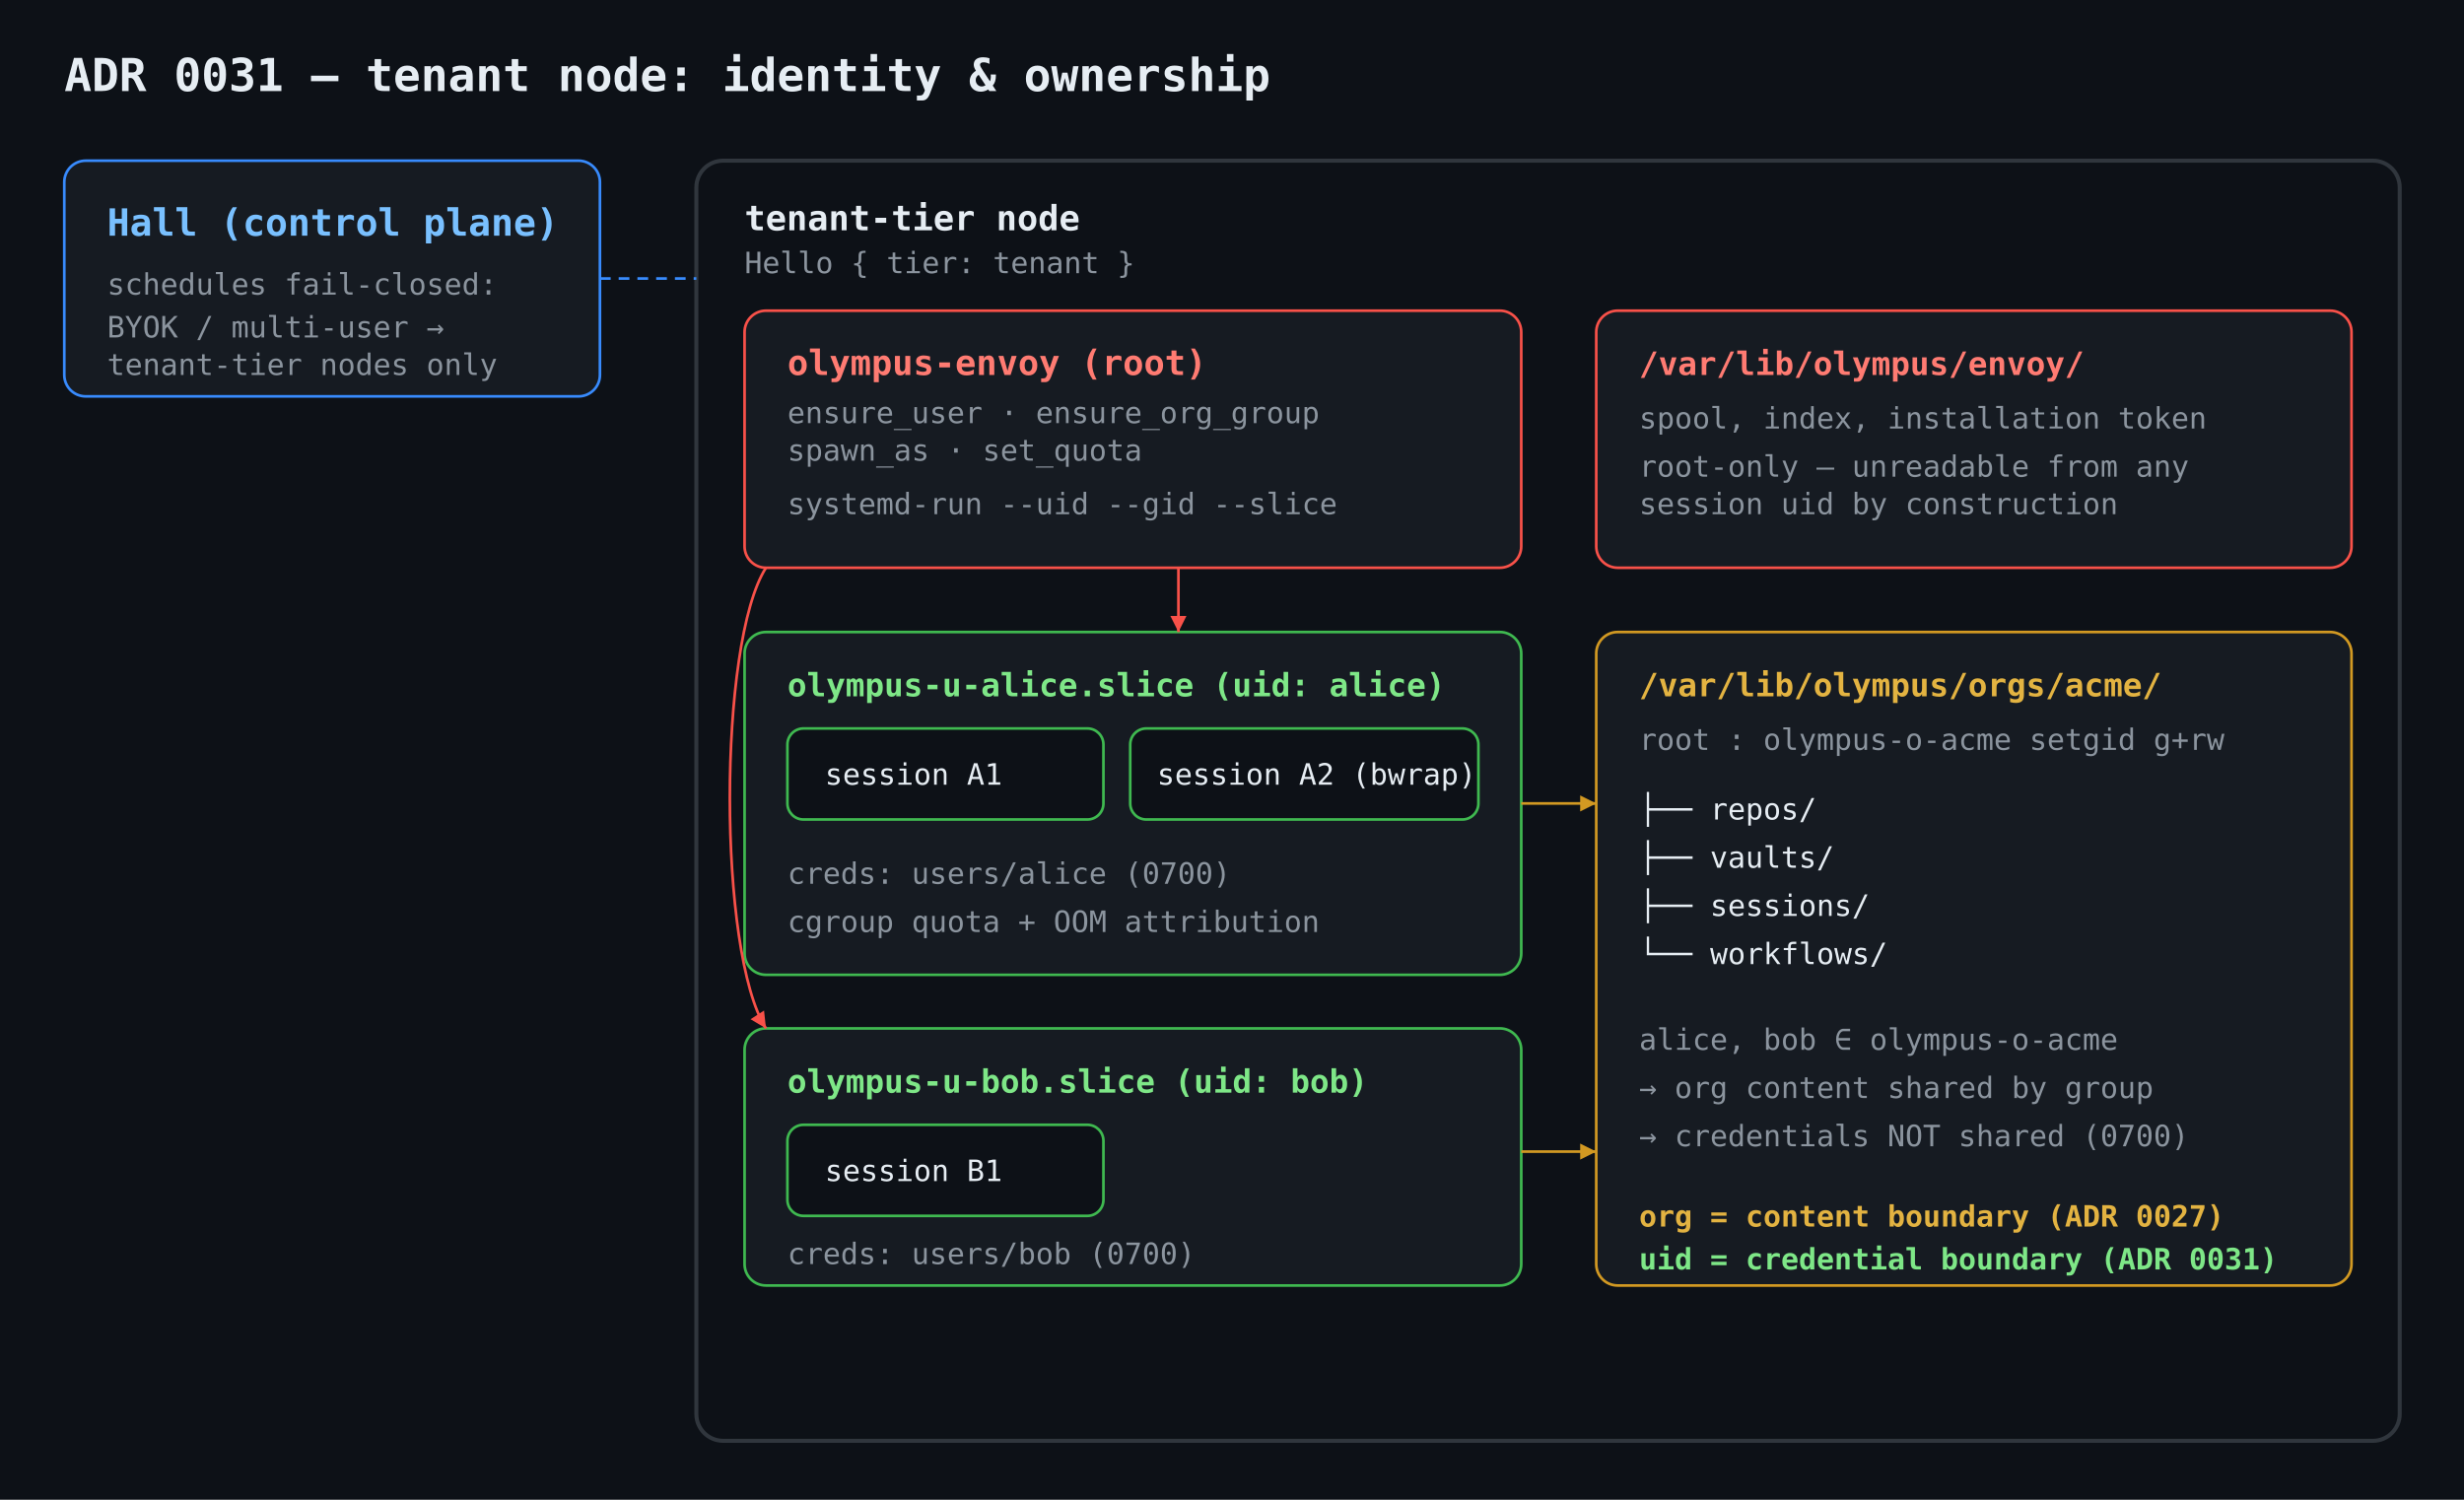
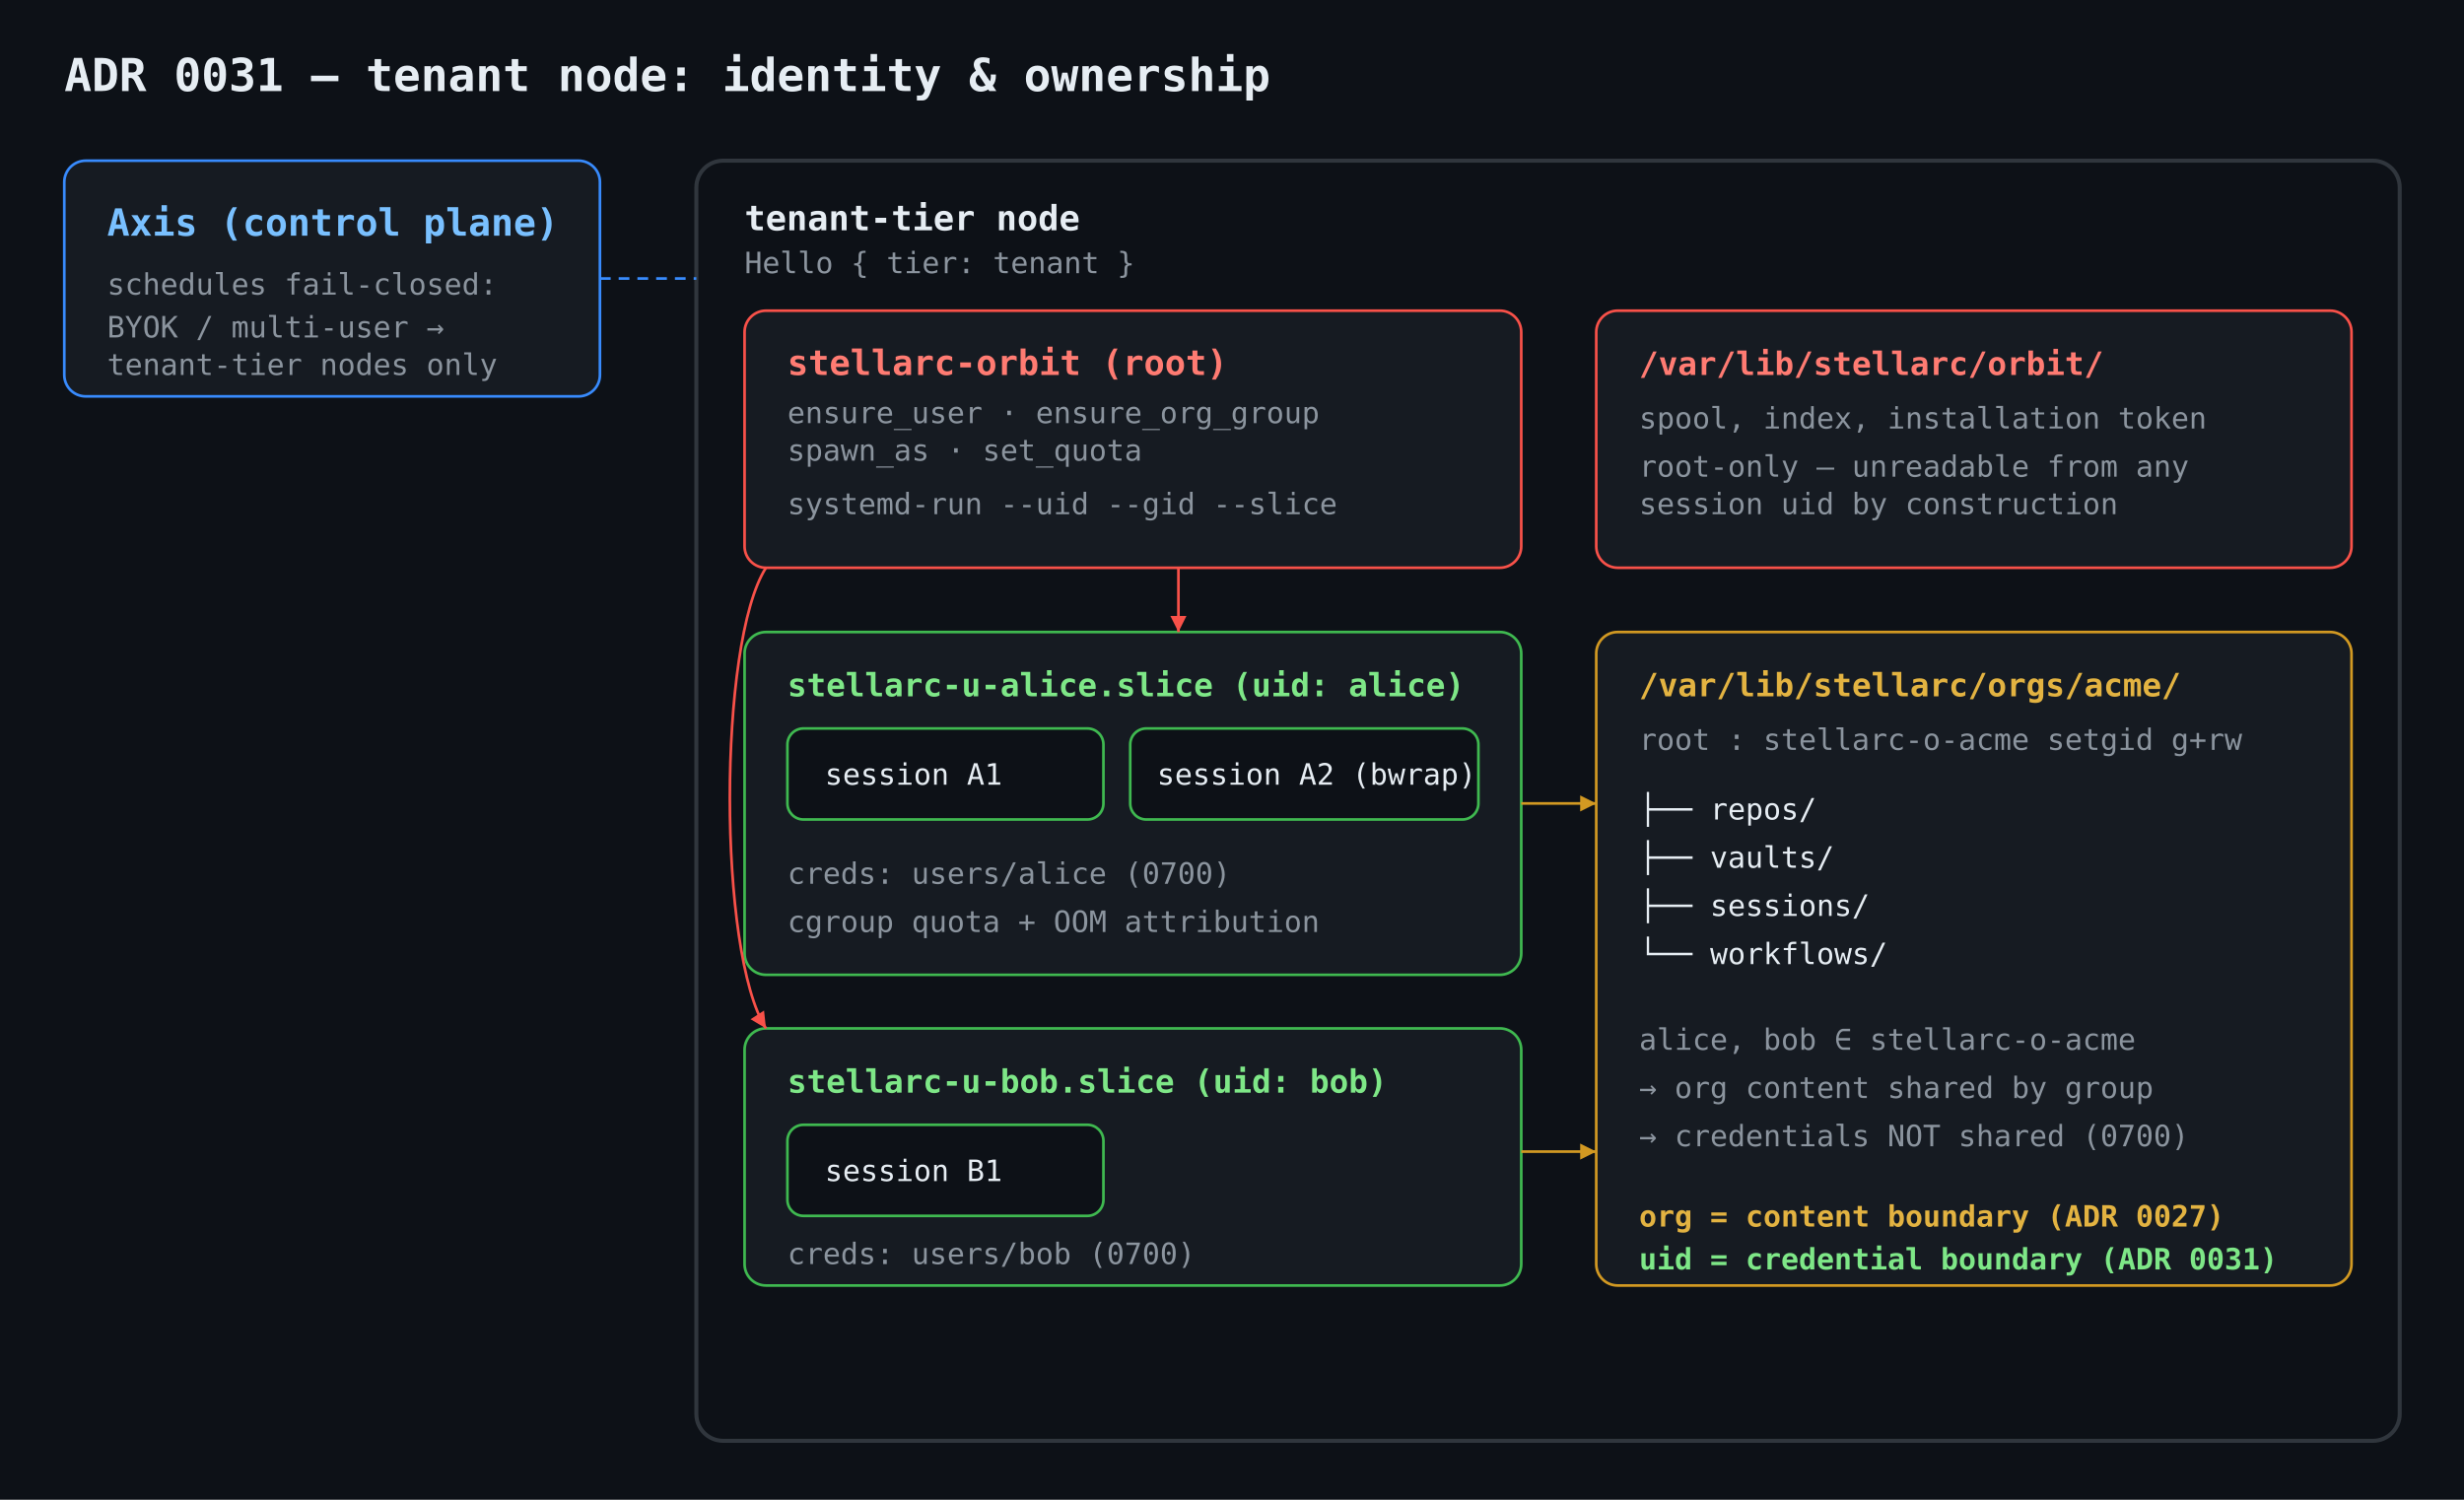
<svg xmlns="http://www.w3.org/2000/svg" width="920" height="560" viewBox="0 0 920 560" font-family="ui-monospace,Menlo,monospace">
  <rect width="920" height="560" fill="#0d1117" />
  <text x="24" y="34" fill="#e6edf3" font-size="17" font-weight="bold">ADR 0031 — tenant node: identity &amp; ownership</text>
  <rect x="24" y="60" width="200" height="88" rx="8" fill="#161b22" stroke="#388bfd" />
-   <text x="40" y="88" fill="#79c0ff" font-size="14" font-weight="bold">Hall (control plane)</text>
+   <text x="40" y="88" fill="#79c0ff" font-size="14" font-weight="bold">Axis (control plane)</text>
  <text x="40" y="110" fill="#8b949e" font-size="11">schedules fail-closed:</text>
  <text x="40" y="126" fill="#8b949e" font-size="11">BYOK / multi-user →</text>
  <text x="40" y="140" fill="#8b949e" font-size="11">tenant-tier nodes only</text>
  <rect x="260" y="60" width="636" height="478" rx="10" fill="#0d1117" stroke="#30363d" stroke-width="1.5" />
  <text x="278" y="86" fill="#e6edf3" font-size="13" font-weight="bold">tenant-tier node</text>
  <text x="278" y="102" fill="#8b949e" font-size="11">Hello { tier: tenant }</text>
  <line x1="224" y1="104" x2="260" y2="104" stroke="#388bfd" stroke-dasharray="4 3" />
  <rect x="278" y="116" width="290" height="96" rx="8" fill="#161b22" stroke="#f85149" />
-   <text x="294" y="140" fill="#ff7b72" font-size="13" font-weight="bold">olympus-envoy  (root)</text>
+   <text x="294" y="140" fill="#ff7b72" font-size="13" font-weight="bold">stellarc-orbit  (root)</text>
  <text x="294" y="158" fill="#8b949e" font-size="11">ensure_user · ensure_org_group</text>
  <text x="294" y="172" fill="#8b949e" font-size="11">spawn_as · set_quota</text>
  <text x="294" y="192" fill="#8b949e" font-size="11">systemd-run --uid --gid --slice</text>
  <rect x="278" y="236" width="290" height="128" rx="8" fill="#161b22" stroke="#3fb950" />
-   <text x="294" y="260" fill="#7ee787" font-size="12" font-weight="bold">olympus-u-alice.slice  (uid: alice)</text>
+   <text x="294" y="260" fill="#7ee787" font-size="12" font-weight="bold">stellarc-u-alice.slice  (uid: alice)</text>
  <rect x="294" y="272" width="118" height="34" rx="6" fill="#0d1117" stroke="#3fb950" />
  <text x="308" y="293" fill="#e6edf3" font-size="11">session A1</text>
  <rect x="422" y="272" width="130" height="34" rx="6" fill="#0d1117" stroke="#3fb950" />
  <text x="432" y="293" fill="#e6edf3" font-size="11">session A2 (bwrap)</text>
  <text x="294" y="330" fill="#8b949e" font-size="11">creds: users/alice  (0700)</text>
  <text x="294" y="348" fill="#8b949e" font-size="11">cgroup quota + OOM attribution</text>
  <rect x="278" y="384" width="290" height="96" rx="8" fill="#161b22" stroke="#3fb950" />
-   <text x="294" y="408" fill="#7ee787" font-size="12" font-weight="bold">olympus-u-bob.slice    (uid: bob)</text>
+   <text x="294" y="408" fill="#7ee787" font-size="12" font-weight="bold">stellarc-u-bob.slice    (uid: bob)</text>
  <rect x="294" y="420" width="118" height="34" rx="6" fill="#0d1117" stroke="#3fb950" />
  <text x="308" y="441" fill="#e6edf3" font-size="11">session B1</text>
  <text x="294" y="472" fill="#8b949e" font-size="11">creds: users/bob  (0700)</text>
  <path d="M440 212 L440 236" stroke="#f85149" fill="none" marker-end="url(#a)" />
  <path d="M286 212 C268 240 268 356 286 384" stroke="#f85149" fill="none" marker-end="url(#a)" />
  <rect x="596" y="236" width="282" height="244" rx="8" fill="#161b22" stroke="#d29922" />
-   <text x="612" y="260" fill="#e3b341" font-size="12" font-weight="bold">/var/lib/olympus/orgs/acme/</text>
-   <text x="612" y="280" fill="#8b949e" font-size="11">root : olympus-o-acme   setgid g+rw</text>
+   <text x="612" y="260" fill="#e3b341" font-size="12" font-weight="bold">/var/lib/stellarc/orgs/acme/</text>
+   <text x="612" y="280" fill="#8b949e" font-size="11">root : stellarc-o-acme   setgid g+rw</text>
  <text x="612" y="306" fill="#e6edf3" font-size="11">├── repos/</text>
  <text x="612" y="324" fill="#e6edf3" font-size="11">├── vaults/</text>
  <text x="612" y="342" fill="#e6edf3" font-size="11">├── sessions/</text>
  <text x="612" y="360" fill="#e6edf3" font-size="11">└── workflows/</text>
-   <text x="612" y="392" fill="#8b949e" font-size="11">alice, bob ∈ olympus-o-acme</text>
+   <text x="612" y="392" fill="#8b949e" font-size="11">alice, bob ∈ stellarc-o-acme</text>
  <text x="612" y="410" fill="#8b949e" font-size="11">→ org content shared by group</text>
  <text x="612" y="428" fill="#8b949e" font-size="11">→ credentials NOT shared (0700)</text>
  <text x="612" y="458" fill="#e3b341" font-size="11" font-weight="bold">org = content boundary (ADR 0027)</text>
  <text x="612" y="474" fill="#7ee787" font-size="11" font-weight="bold">uid = credential boundary (ADR 0031)</text>
  <path d="M568 300 L596 300" stroke="#d29922" fill="none" marker-end="url(#b)" />
  <path d="M568 430 L596 430" stroke="#d29922" fill="none" marker-end="url(#b)" />
  <rect x="596" y="116" width="282" height="96" rx="8" fill="#161b22" stroke="#f85149" />
-   <text x="612" y="140" fill="#ff7b72" font-size="12" font-weight="bold">/var/lib/olympus/envoy/</text>
+   <text x="612" y="140" fill="#ff7b72" font-size="12" font-weight="bold">/var/lib/stellarc/orbit/</text>
  <text x="612" y="160" fill="#8b949e" font-size="11">spool, index, installation token</text>
  <text x="612" y="178" fill="#8b949e" font-size="11">root-only — unreadable from any</text>
  <text x="612" y="192" fill="#8b949e" font-size="11">session uid by construction</text>
  <defs>
    <marker id="a" markerWidth="8" markerHeight="8" refX="6" refY="3" orient="auto">
      <path d="M0,0 L6,3 L0,6 z" fill="#f85149" />
    </marker>
    <marker id="b" markerWidth="8" markerHeight="8" refX="6" refY="3" orient="auto">
      <path d="M0,0 L6,3 L0,6 z" fill="#d29922" />
    </marker>
  </defs>
</svg>
